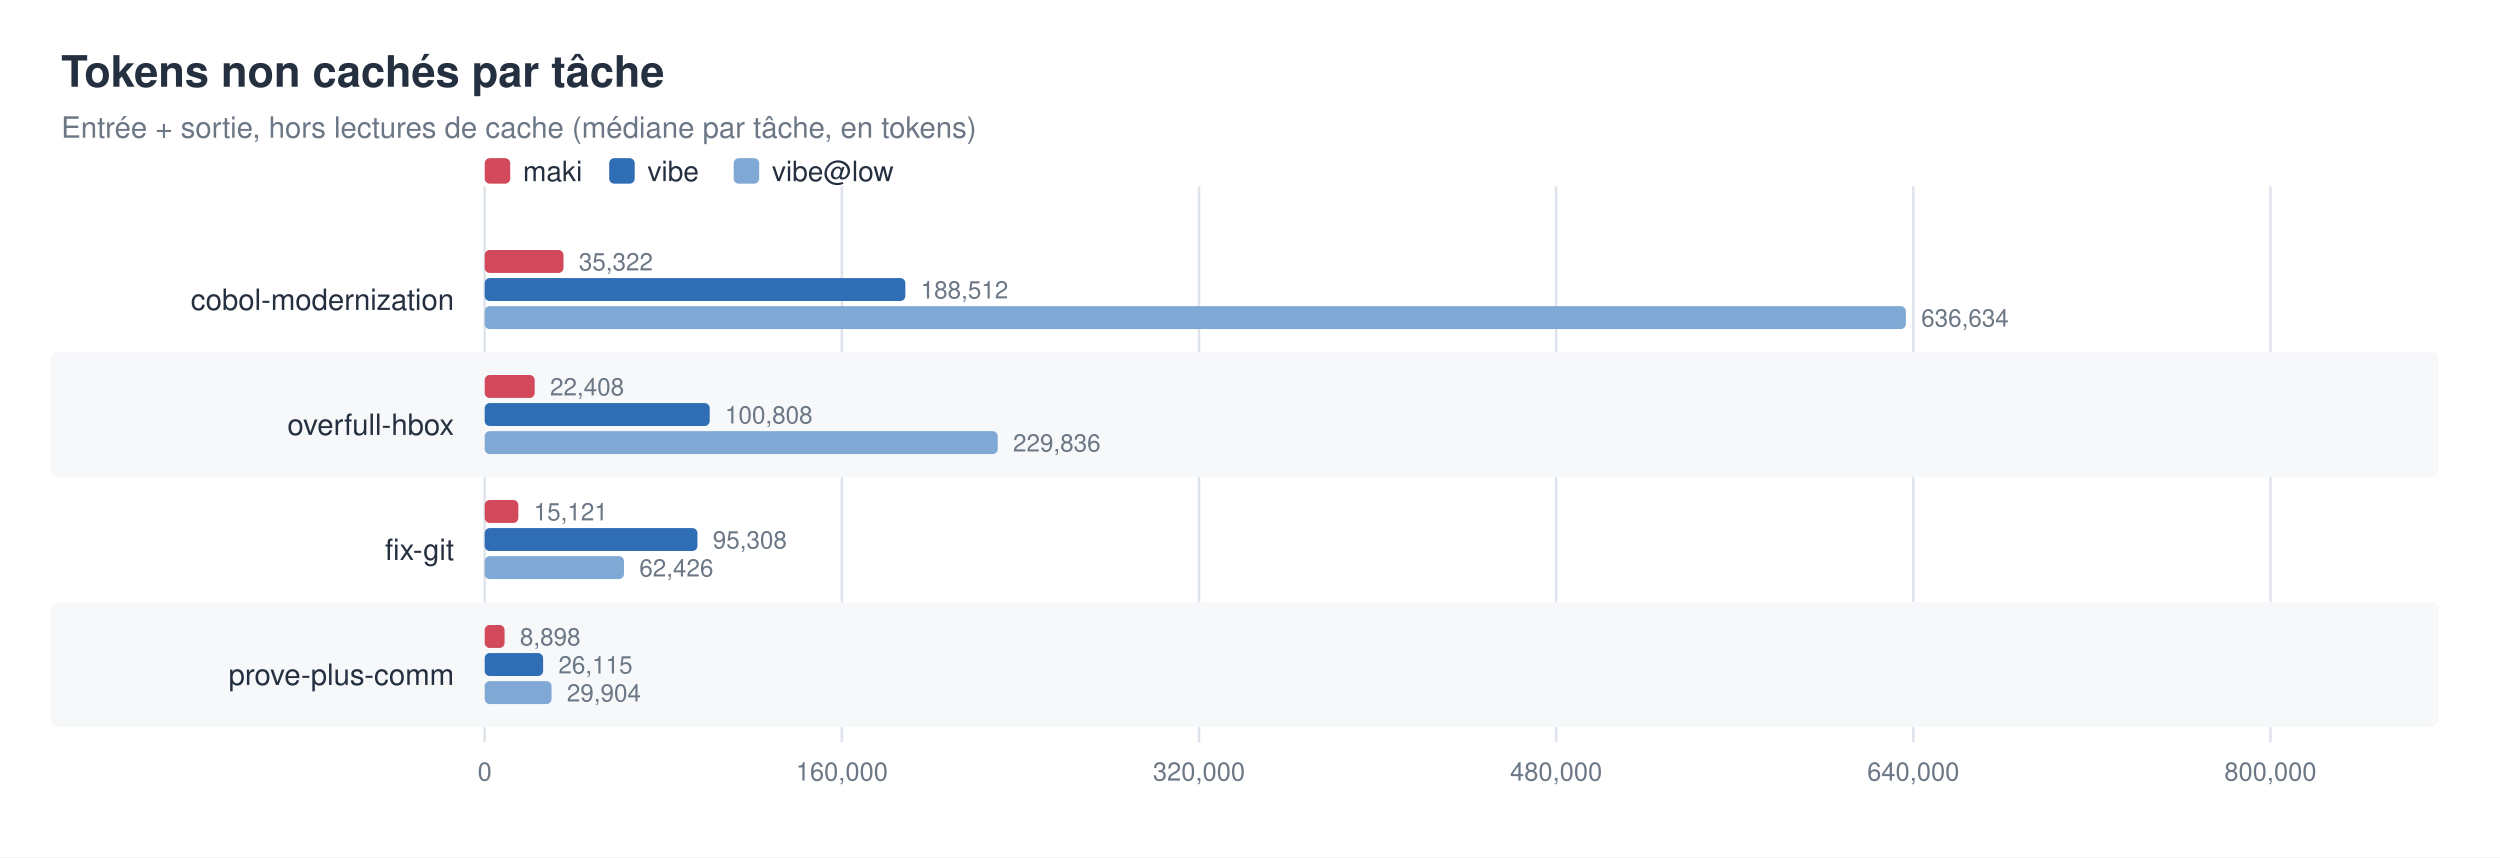
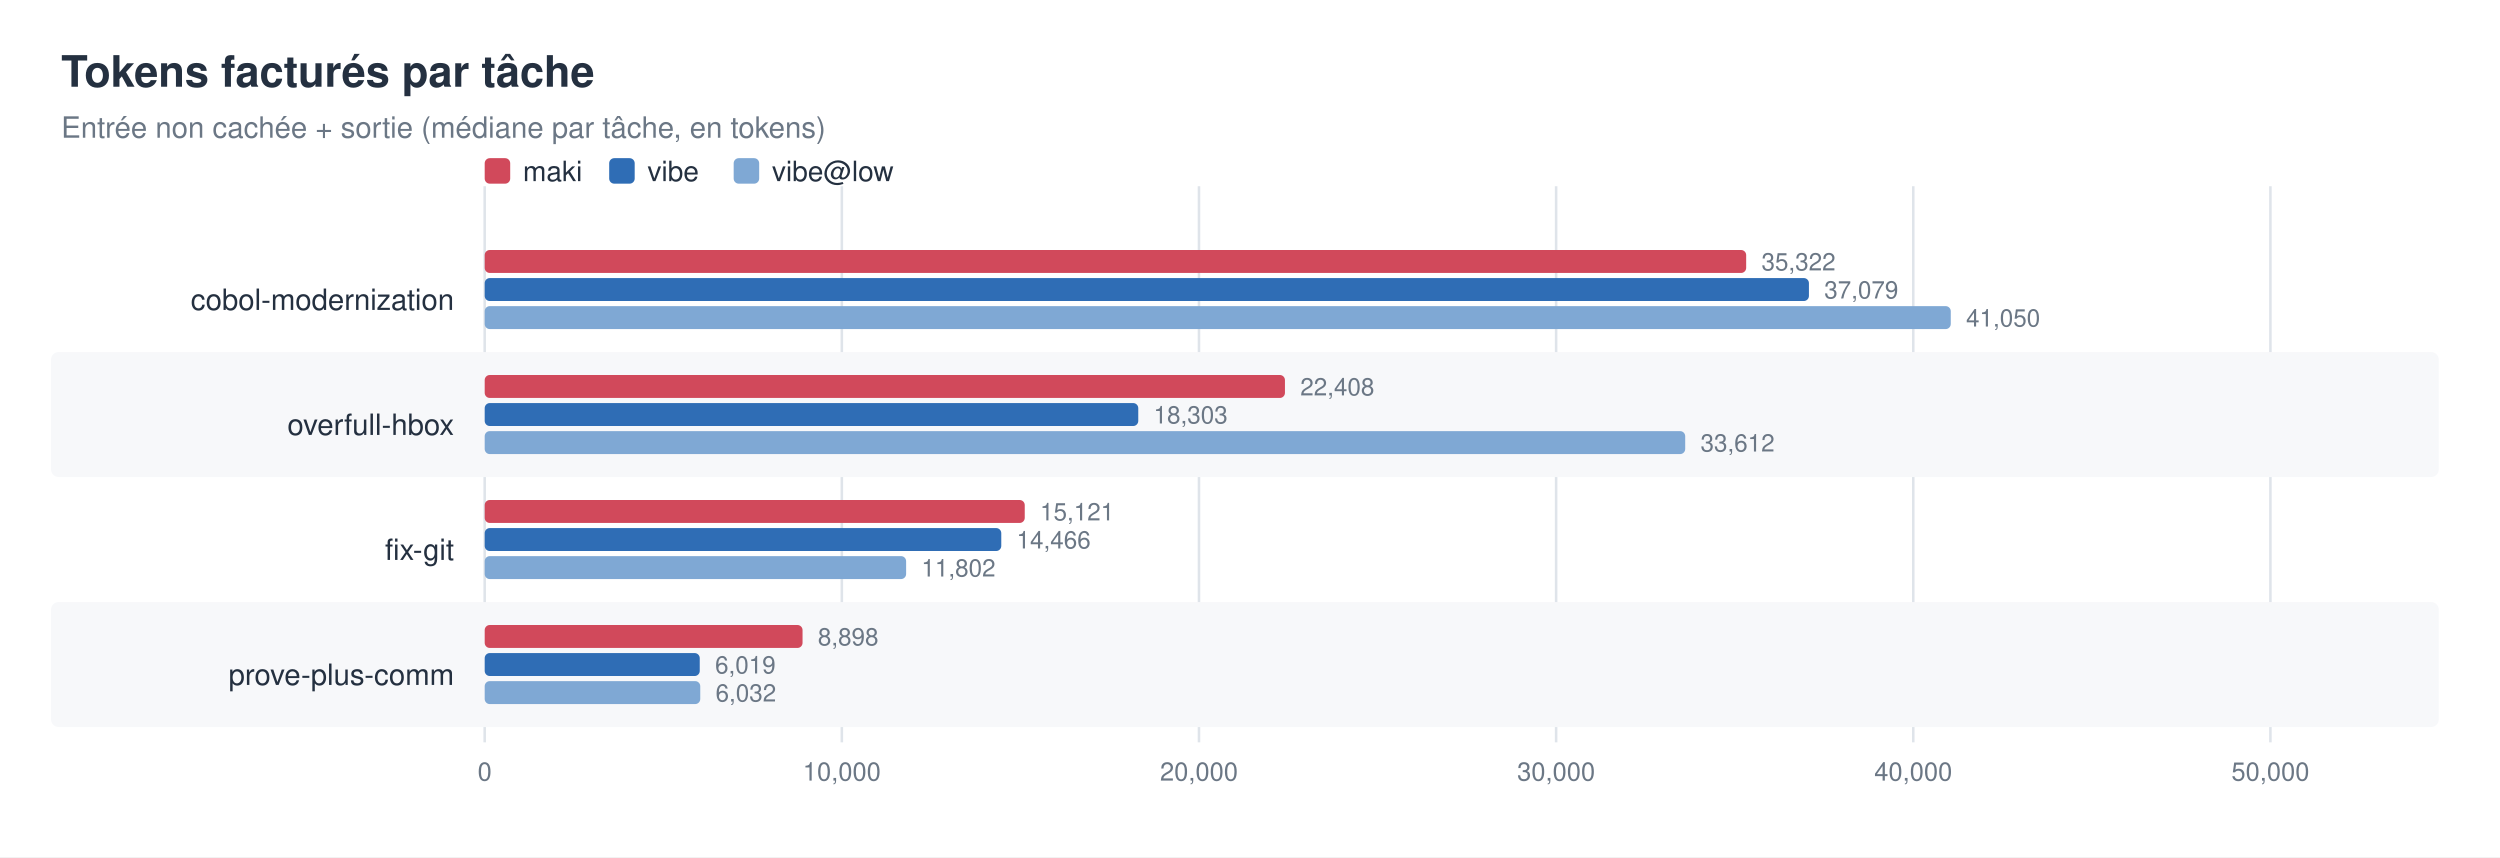
<svg xmlns="http://www.w3.org/2000/svg" width="980" height="336" viewBox="0 0 980 336" font-family="Helvetica, Arial, sans-serif">
  <rect width="980" height="336" fill="#ffffff" />
-   <text x="24.0" y="34.0" font-size="17" fill="#243040" text-anchor="start" font-weight="bold">Tokens non cachés par tâche</text>
-   <text x="24.0" y="54.0" font-size="11.5" fill="#6b7785" text-anchor="start">Entrée + sortie, hors lectures de cache (médiane par tâche, en tokens)</text>
+   <text x="24.0" y="34.0" font-size="17" fill="#243040" text-anchor="start" font-weight="bold">Tokens facturés par tâche</text>
+   <text x="24.0" y="54.0" font-size="11.5" fill="#6b7785" text-anchor="start">Entrée non cachée + sortie (médiane par tâche, en tokens)</text>
  <line x1="190.0" y1="73.0" x2="190.0" y2="291.0" stroke="#dfe4ea" stroke-width="1" opacity="1.0" />
  <text x="190.0" y="306.0" font-size="10" fill="#6b7785" text-anchor="middle">0</text>
  <line x1="330.0" y1="73.0" x2="330.0" y2="291.0" stroke="#dfe4ea" stroke-width="1" opacity="1.0" />
-   <text x="330.0" y="306.0" font-size="10" fill="#6b7785" text-anchor="middle">160,000</text>
+   <text x="330.0" y="306.0" font-size="10" fill="#6b7785" text-anchor="middle">10,000</text>
  <line x1="470.0" y1="73.0" x2="470.0" y2="291.0" stroke="#dfe4ea" stroke-width="1" opacity="1.0" />
-   <text x="470.0" y="306.0" font-size="10" fill="#6b7785" text-anchor="middle">320,000</text>
+   <text x="470.0" y="306.0" font-size="10" fill="#6b7785" text-anchor="middle">20,000</text>
  <line x1="610.0" y1="73.0" x2="610.0" y2="291.0" stroke="#dfe4ea" stroke-width="1" opacity="1.0" />
-   <text x="610.0" y="306.0" font-size="10" fill="#6b7785" text-anchor="middle">480,000</text>
+   <text x="610.0" y="306.0" font-size="10" fill="#6b7785" text-anchor="middle">30,000</text>
  <line x1="750.0" y1="73.0" x2="750.0" y2="291.0" stroke="#dfe4ea" stroke-width="1" opacity="1.0" />
-   <text x="750.0" y="306.0" font-size="10" fill="#6b7785" text-anchor="middle">640,000</text>
+   <text x="750.0" y="306.0" font-size="10" fill="#6b7785" text-anchor="middle">40,000</text>
  <line x1="890.0" y1="73.0" x2="890.0" y2="291.0" stroke="#dfe4ea" stroke-width="1" opacity="1.0" />
-   <text x="890.0" y="306.0" font-size="10" fill="#6b7785" text-anchor="middle">800,000</text>
+   <text x="890.0" y="306.0" font-size="10" fill="#6b7785" text-anchor="middle">50,000</text>
  <text x="178.0" y="121.5" font-size="11.5" fill="#243040" text-anchor="end">cobol-modernization</text>
-   <rect x="190.0" y="98.0" width="30.9" height="9.0" rx="2" fill="#d1495b" opacity="1.0" />
-   <text x="226.9" y="106.0" font-size="9.5" fill="#6b7785" text-anchor="start">35,322</text>
-   <rect x="190.0" y="109.0" width="164.9" height="9.0" rx="2" fill="#2f6db5" opacity="1.0" />
-   <text x="360.9" y="117.0" font-size="9.5" fill="#6b7785" text-anchor="start">188,512</text>
-   <rect x="190.0" y="120.0" width="557.1" height="9.0" rx="2" fill="#7fa8d4" opacity="1.0" />
-   <text x="753.1" y="128.0" font-size="9.5" fill="#6b7785" text-anchor="start">636,634</text>
+   <rect x="190.0" y="98.0" width="494.5" height="9.0" rx="2" fill="#d1495b" opacity="1.0" />
+   <text x="690.5" y="106.0" font-size="9.5" fill="#6b7785" text-anchor="start">35,322</text>
+   <rect x="190.0" y="109.0" width="519.1" height="9.0" rx="2" fill="#2f6db5" opacity="1.0" />
+   <text x="715.1" y="117.0" font-size="9.5" fill="#6b7785" text-anchor="start">37,079</text>
+   <rect x="190.0" y="120.0" width="574.7" height="9.0" rx="2" fill="#7fa8d4" opacity="1.0" />
+   <text x="770.7" y="128.0" font-size="9.5" fill="#6b7785" text-anchor="start">41,050</text>
  <rect x="20.0" y="138.0" width="936.0" height="49.0" rx="3" fill="#f7f8fa" opacity="1.0" />
  <text x="178.0" y="170.5" font-size="11.5" fill="#243040" text-anchor="end">overfull-hbox</text>
-   <rect x="190.0" y="147.0" width="19.6" height="9.0" rx="2" fill="#d1495b" opacity="1.0" />
-   <text x="215.6" y="155.0" font-size="9.5" fill="#6b7785" text-anchor="start">22,408</text>
-   <rect x="190.0" y="158.0" width="88.2" height="9.0" rx="2" fill="#2f6db5" opacity="1.0" />
-   <text x="284.2" y="166.0" font-size="9.5" fill="#6b7785" text-anchor="start">100,808</text>
-   <rect x="190.0" y="169.0" width="201.1" height="9.0" rx="2" fill="#7fa8d4" opacity="1.0" />
-   <text x="397.1" y="177.0" font-size="9.5" fill="#6b7785" text-anchor="start">229,836</text>
+   <rect x="190.0" y="147.0" width="313.7" height="9.0" rx="2" fill="#d1495b" opacity="1.0" />
+   <text x="509.7" y="155.0" font-size="9.5" fill="#6b7785" text-anchor="start">22,408</text>
+   <rect x="190.0" y="158.0" width="256.2" height="9.0" rx="2" fill="#2f6db5" opacity="1.0" />
+   <text x="452.2" y="166.0" font-size="9.5" fill="#6b7785" text-anchor="start">18,303</text>
+   <rect x="190.0" y="169.0" width="470.6" height="9.0" rx="2" fill="#7fa8d4" opacity="1.0" />
+   <text x="666.6" y="177.0" font-size="9.5" fill="#6b7785" text-anchor="start">33,612</text>
  <text x="178.0" y="219.5" font-size="11.5" fill="#243040" text-anchor="end">fix-git</text>
-   <rect x="190.0" y="196.0" width="13.2" height="9.0" rx="2" fill="#d1495b" opacity="1.0" />
-   <text x="209.2" y="204.0" font-size="9.5" fill="#6b7785" text-anchor="start">15,121</text>
-   <rect x="190.0" y="207.0" width="83.4" height="9.0" rx="2" fill="#2f6db5" opacity="1.0" />
-   <text x="279.4" y="215.0" font-size="9.5" fill="#6b7785" text-anchor="start">95,308</text>
-   <rect x="190.0" y="218.0" width="54.6" height="9.0" rx="2" fill="#7fa8d4" opacity="1.0" />
-   <text x="250.6" y="226.0" font-size="9.5" fill="#6b7785" text-anchor="start">62,426</text>
+   <rect x="190.0" y="196.0" width="211.7" height="9.0" rx="2" fill="#d1495b" opacity="1.0" />
+   <text x="407.7" y="204.0" font-size="9.5" fill="#6b7785" text-anchor="start">15,121</text>
+   <rect x="190.0" y="207.0" width="202.5" height="9.0" rx="2" fill="#2f6db5" opacity="1.0" />
+   <text x="398.5" y="215.0" font-size="9.5" fill="#6b7785" text-anchor="start">14,466</text>
+   <rect x="190.0" y="218.0" width="165.2" height="9.0" rx="2" fill="#7fa8d4" opacity="1.0" />
+   <text x="361.2" y="226.0" font-size="9.5" fill="#6b7785" text-anchor="start">11,802</text>
  <rect x="20.0" y="236.0" width="936.0" height="49.0" rx="3" fill="#f7f8fa" opacity="1.0" />
  <text x="178.0" y="268.5" font-size="11.5" fill="#243040" text-anchor="end">prove-plus-comm</text>
-   <rect x="190.0" y="245.0" width="7.8" height="9.0" rx="2" fill="#d1495b" opacity="1.0" />
-   <text x="203.8" y="253.0" font-size="9.5" fill="#6b7785" text-anchor="start">8,898</text>
-   <rect x="190.0" y="256.0" width="22.9" height="9.0" rx="2" fill="#2f6db5" opacity="1.0" />
-   <text x="218.9" y="264.0" font-size="9.5" fill="#6b7785" text-anchor="start">26,115</text>
-   <rect x="190.0" y="267.0" width="26.2" height="9.0" rx="2" fill="#7fa8d4" opacity="1.0" />
-   <text x="222.2" y="275.0" font-size="9.5" fill="#6b7785" text-anchor="start">29,904</text>
+   <rect x="190.0" y="245.0" width="124.6" height="9.0" rx="2" fill="#d1495b" opacity="1.0" />
+   <text x="320.6" y="253.0" font-size="9.5" fill="#6b7785" text-anchor="start">8,898</text>
+   <rect x="190.0" y="256.0" width="84.3" height="9.0" rx="2" fill="#2f6db5" opacity="1.0" />
+   <text x="280.3" y="264.0" font-size="9.5" fill="#6b7785" text-anchor="start">6,019</text>
+   <rect x="190.0" y="267.0" width="84.5" height="9.0" rx="2" fill="#7fa8d4" opacity="1.0" />
+   <text x="280.5" y="275.0" font-size="9.5" fill="#6b7785" text-anchor="start">6,032</text>
  <rect x="190.0" y="62.0" width="10.0" height="10.0" rx="2" fill="#d1495b" opacity="1.0" />
  <text x="205.0" y="71.0" font-size="11" fill="#243040" text-anchor="start">maki</text>
  <rect x="238.8" y="62.0" width="10.0" height="10.0" rx="2" fill="#2f6db5" opacity="1.0" />
  <text x="253.8" y="71.0" font-size="11" fill="#243040" text-anchor="start">vibe</text>
  <rect x="287.6" y="62.0" width="10.0" height="10.0" rx="2" fill="#7fa8d4" opacity="1.0" />
  <text x="302.6" y="71.0" font-size="11" fill="#243040" text-anchor="start">vibe@low</text>
</svg>
